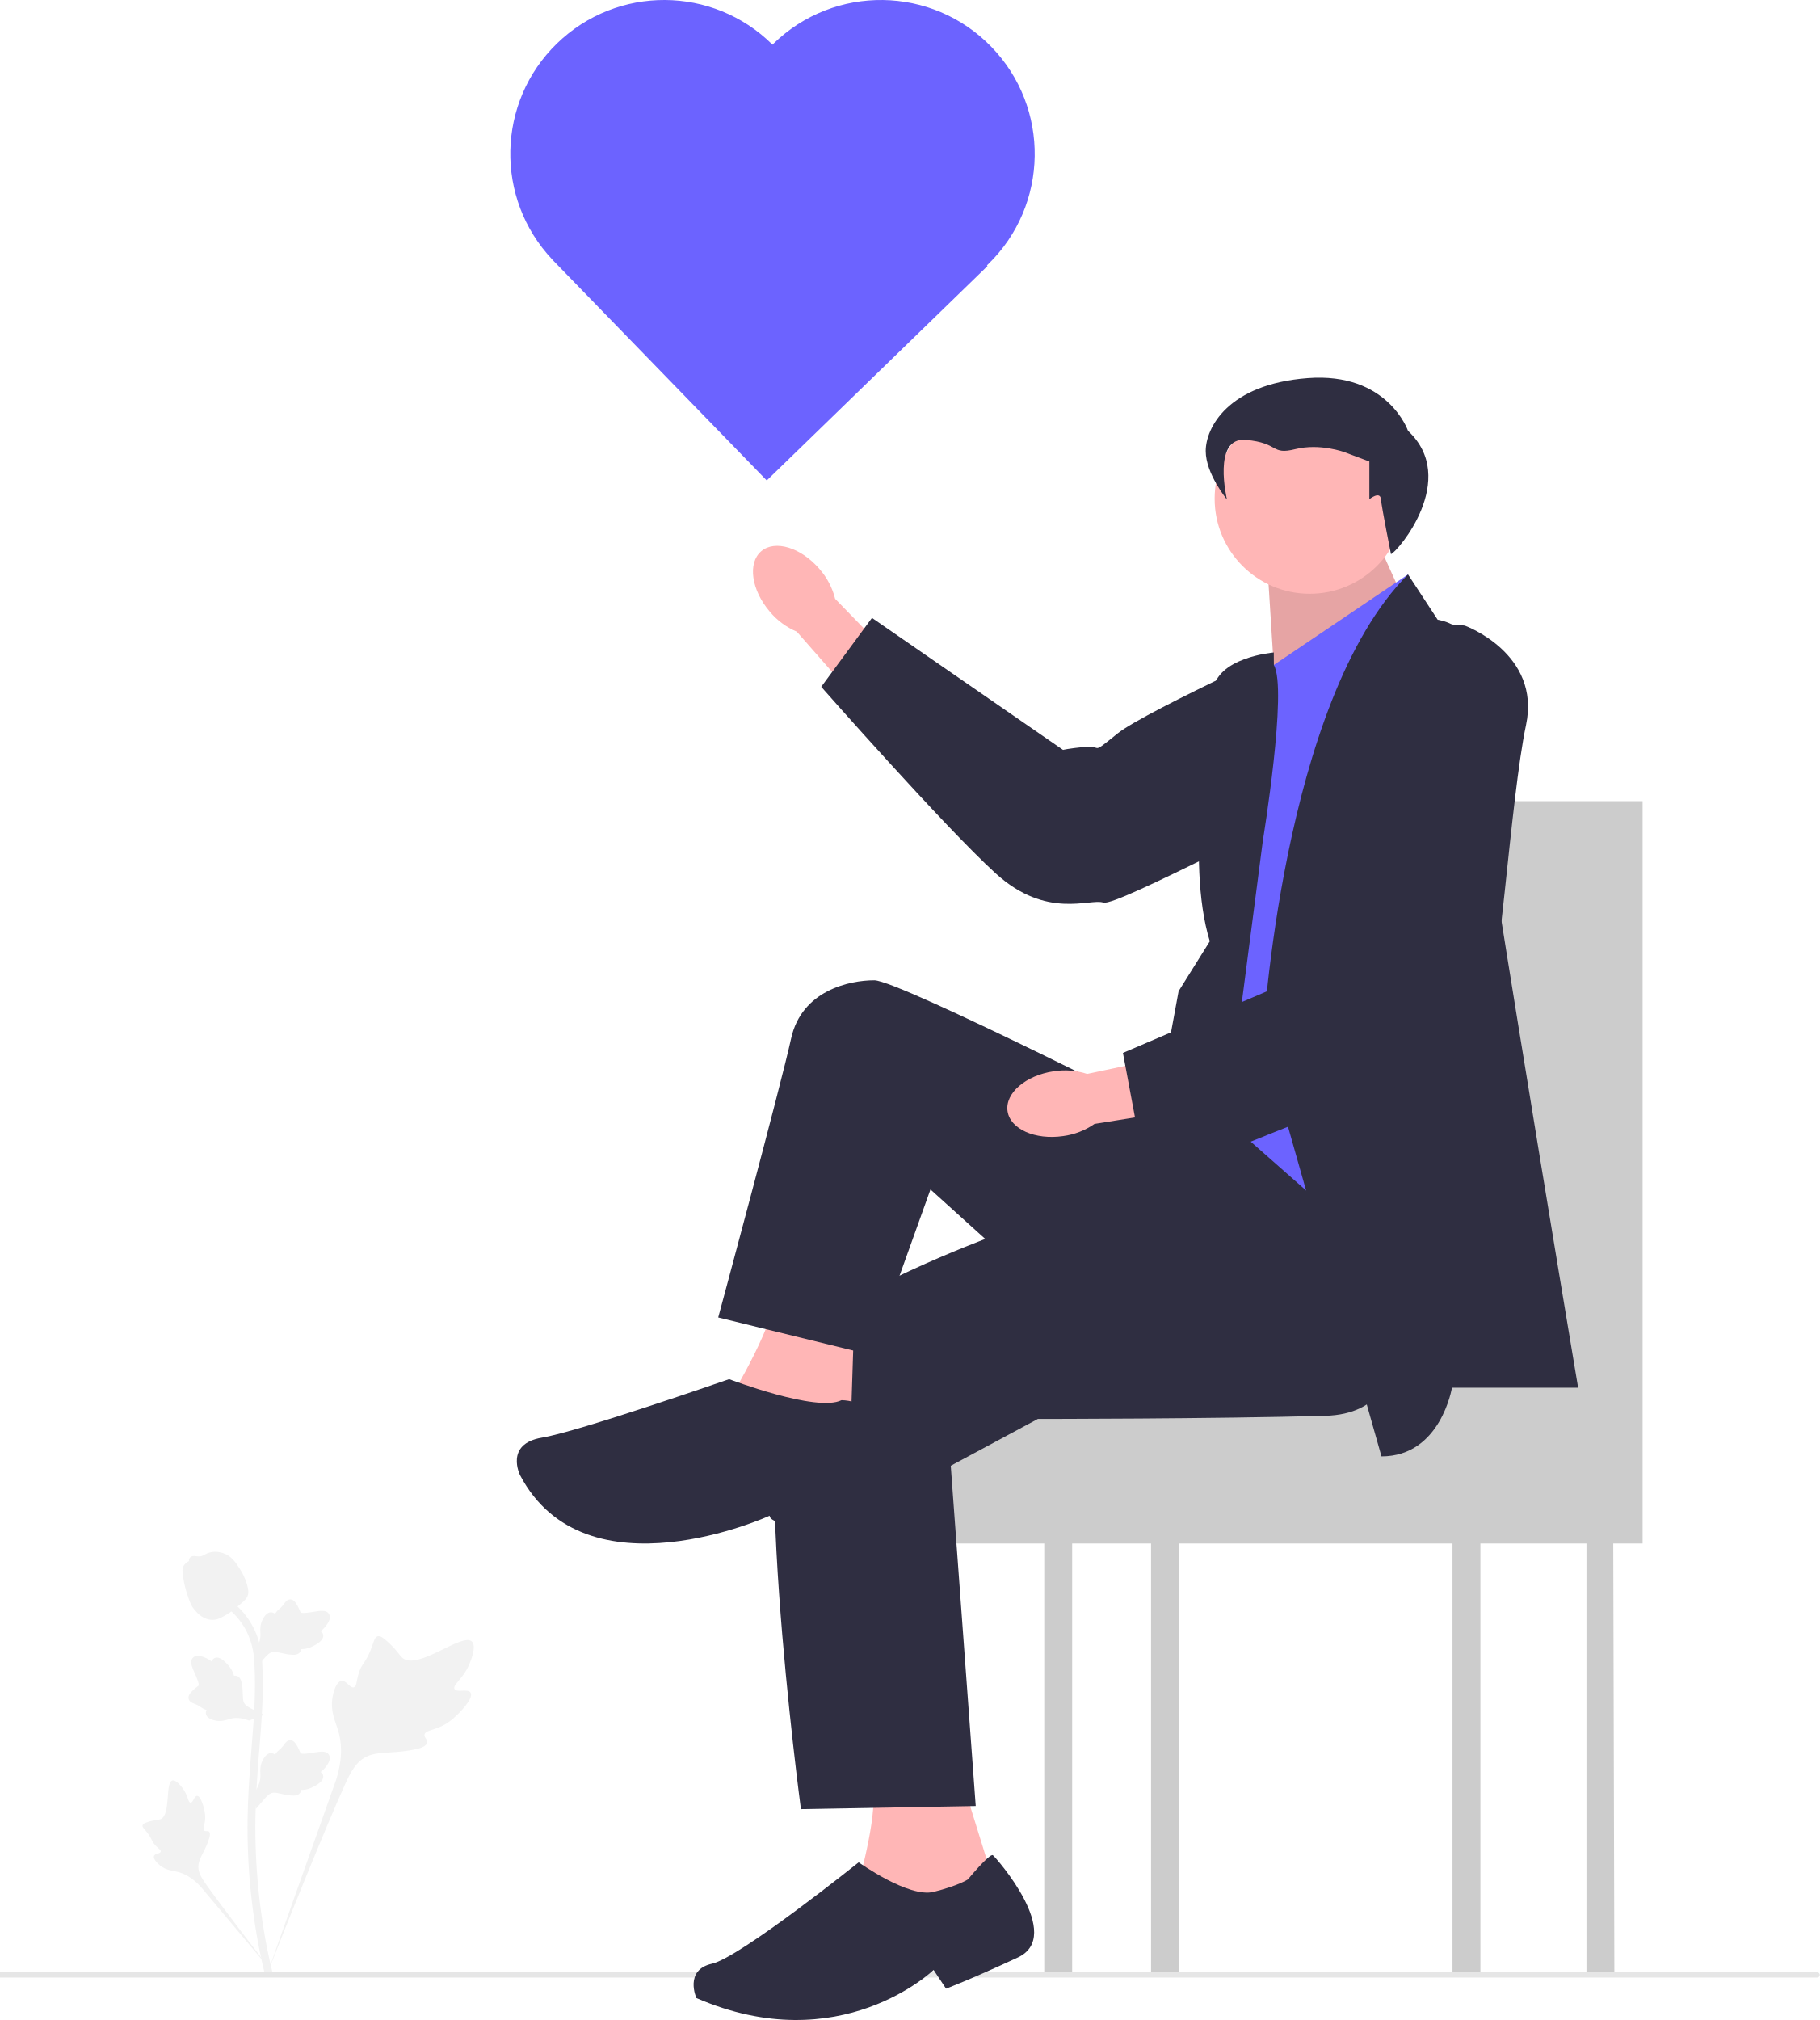
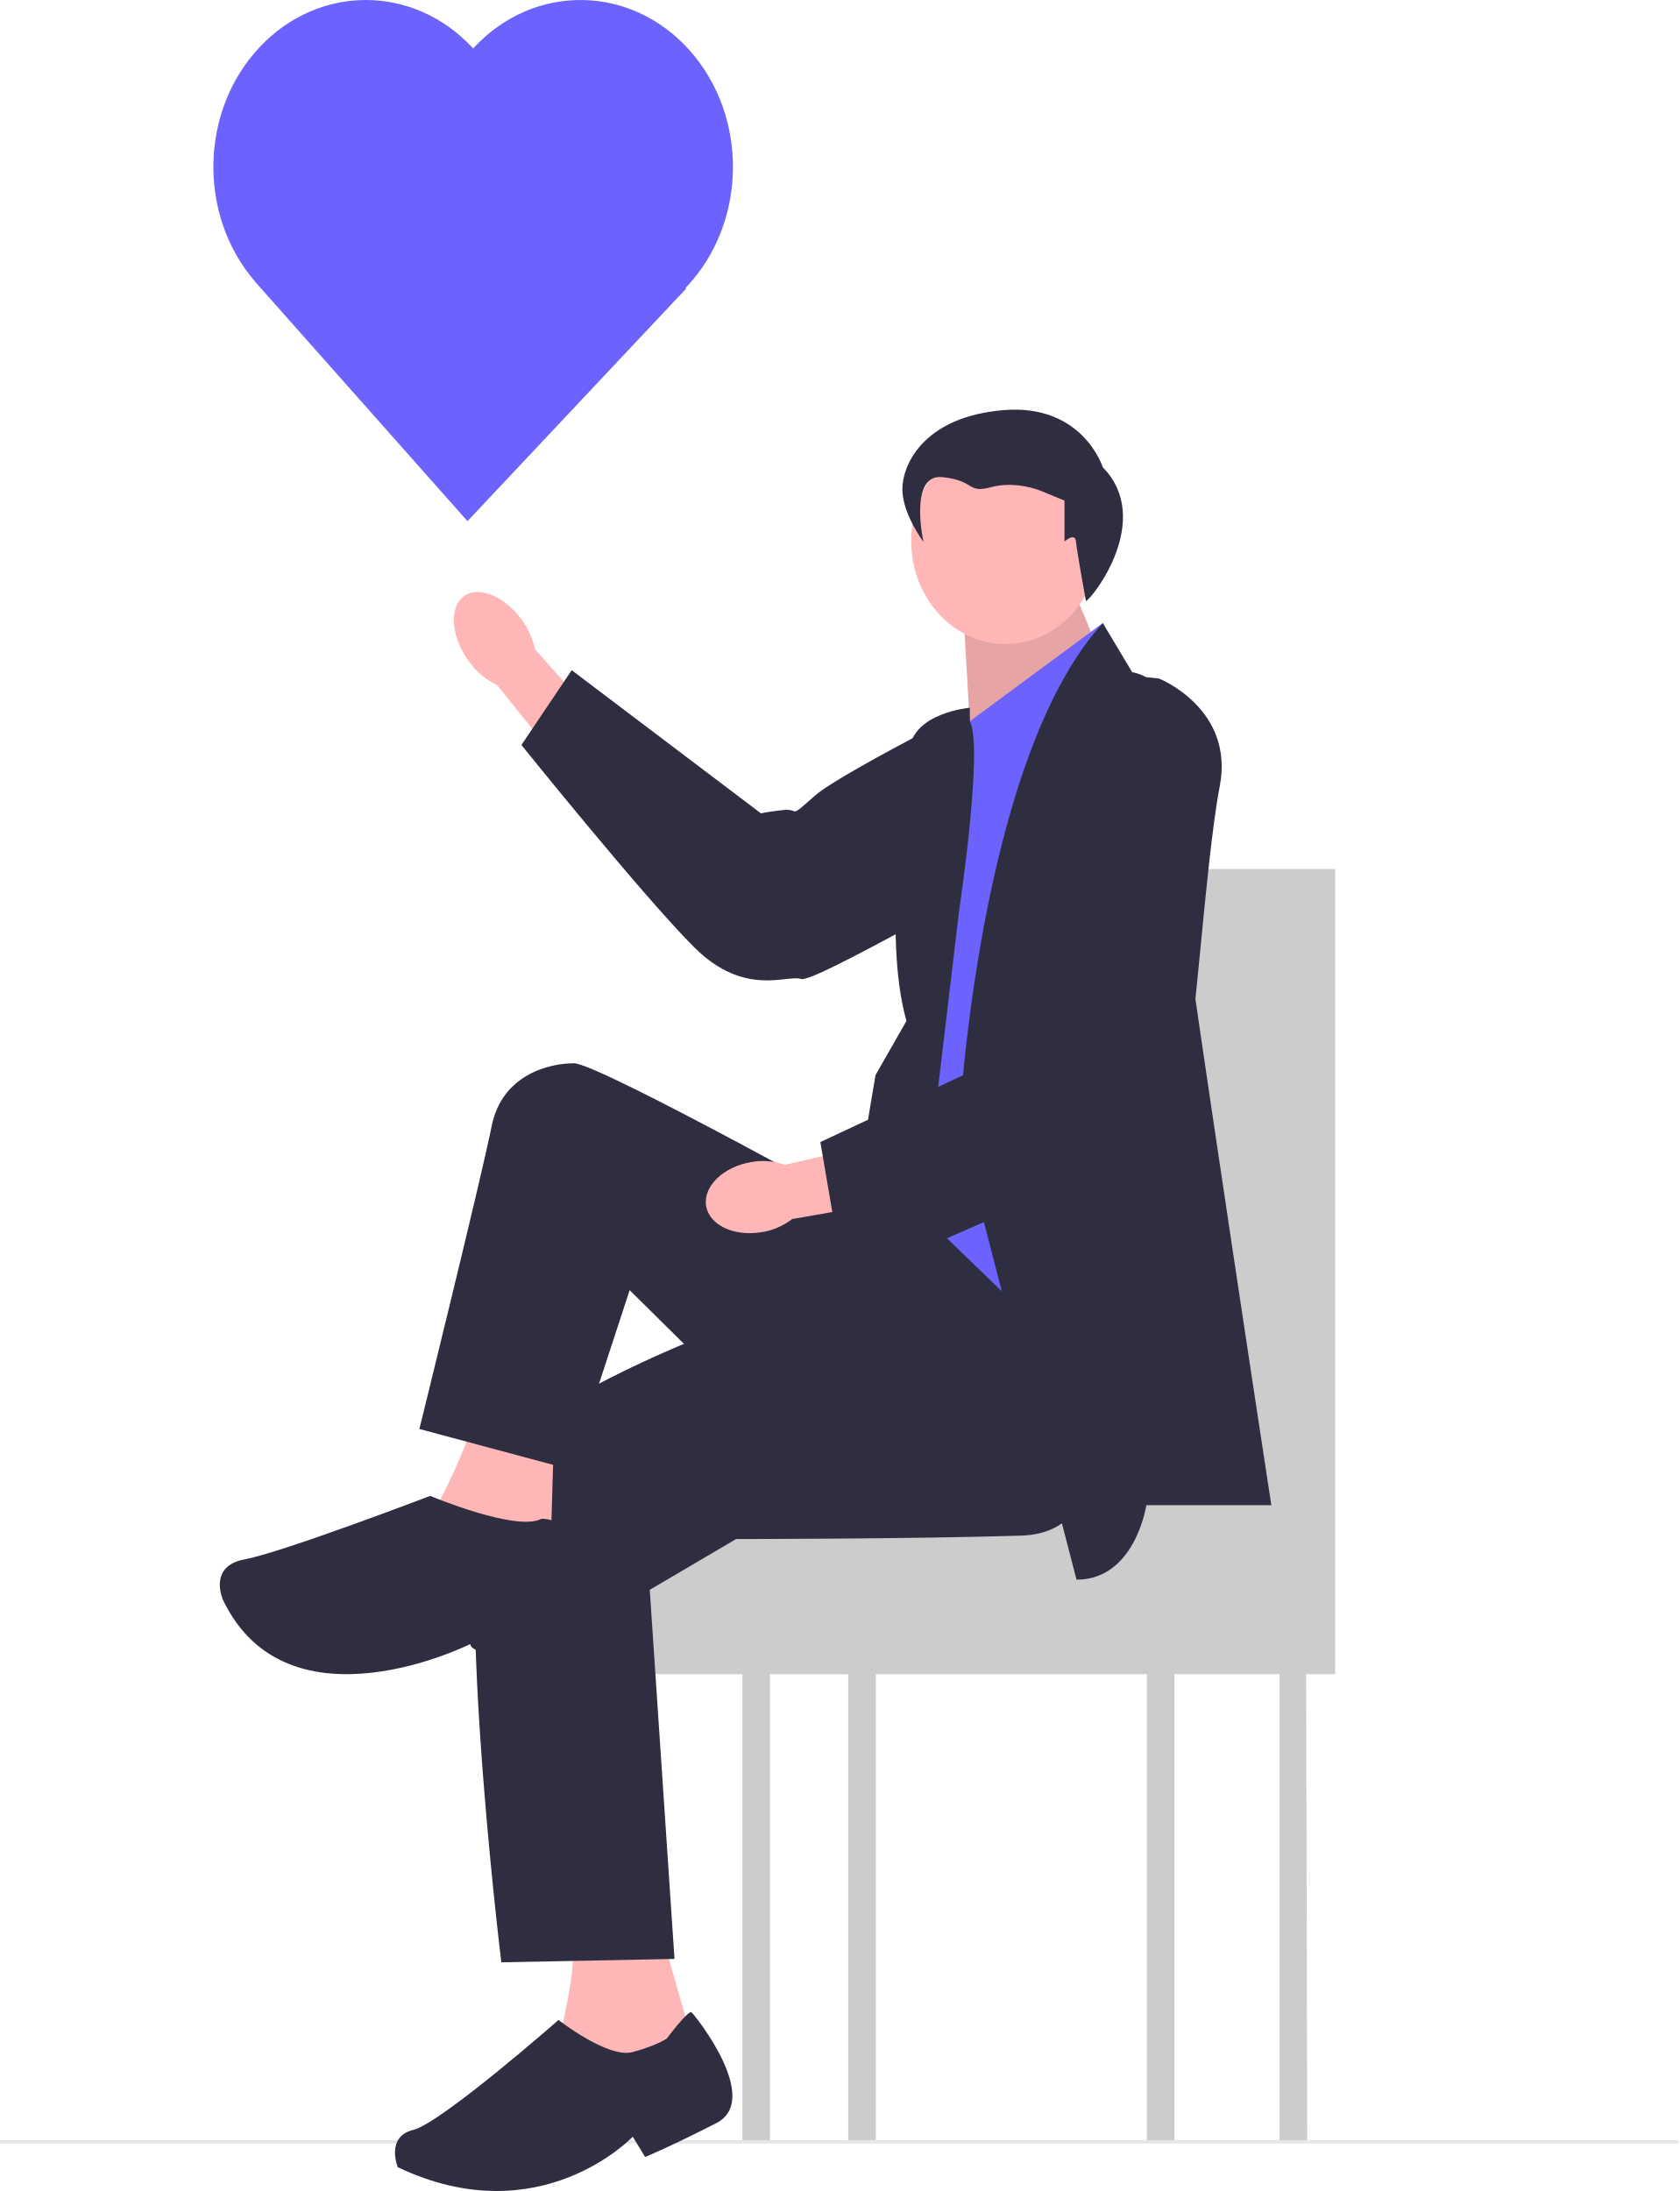
- <svg xmlns="http://www.w3.org/2000/svg" width="583.04" height="647.035" viewBox="0 0 583.04 647.035">
-   <path d="M466.218,256.626v30.311c-3.776,7.305-7.481,16.798-11.107,28.688,0,0,5.556,18.55,11.107,40.964v64.11h-138.665l-9.632,13.662h-26.401v60.05h43.046v138.218h8.942v-138.218h25.278v138.218h8.942v-138.218h87.633v138.218h8.942v-138.218h33.98v138.218h8.942l-.357-138.218h9.4v-237.784h-60.05Z" fill="#ccc" />
-   <g>
-     <path d="M150.784,542.202c-.844-1.424-4.497,.101-5.168-1.191-.669-1.287,2.724-3.249,4.663-7.73,.35-.808,2.553-5.9,.922-7.472-3.092-2.978-17.24,9.313-22.191,5.29-1.087-.883-1.846-2.645-5.134-5.506-1.308-1.138-2.099-1.652-2.865-1.461-1.086,.271-1.172,1.725-2.337,4.584-1.747,4.287-2.78,4.028-3.798,7.449-.756,2.539-.583,4.016-1.472,4.303-1.258,.407-2.416-2.286-4.011-2.045-1.627,.246-2.611,3.382-2.922,5.73-.583,4.406,1.035,7.313,1.932,10.371,.975,3.322,1.553,8.375-.698,15.528l-22.277,62.766c4.918-12.879,19.158-48.185,25.142-61.305,1.727-3.787,3.635-7.629,7.551-9.145,3.77-1.46,8.949-.588,15.55-2.179,.771-.186,2.911-.73,3.18-1.988,.223-1.04-1.036-1.621-.842-2.596,.259-1.307,2.734-1.323,5.775-2.831,2.144-1.063,3.48-2.328,4.629-3.415,.346-.328,5.495-5.262,4.371-7.157h-0l0,0Z" fill="#f2f2f2" />
-     <path d="M63.139,575.245c-.942,.004-1.248,2.236-2.076,2.193-.825-.043-.808-2.275-2.448-4.519-.296-.405-2.159-2.955-3.401-2.608-2.354,.658-.404,11.148-3.806,12.418-.747,.279-1.831,.143-4.184,.931-.936,.314-1.417,.554-1.544,.985-.18,.611,.508,1.073,1.575,2.47,1.6,2.094,1.175,2.527,2.56,4.013,1.028,1.104,1.803,1.445,1.687,1.964-.163,.735-1.819,.526-2.161,1.379-.349,.87,.907,2.257,1.969,3.087,1.994,1.558,3.888,1.602,5.647,2.044,1.912,.48,4.559,1.654,7.42,4.823l24.378,29.044c-4.902-6.13-18.122-23.306-22.835-30.029-1.361-1.941-2.696-3.985-2.31-6.345,.371-2.272,2.293-4.562,3.417-8.261,.131-.432,.481-1.639-.058-2.134-.446-.409-1.095,.041-1.517-.335-.567-.504,.14-1.724,.277-3.651,.097-1.359-.138-2.38-.341-3.258-.061-.265-.997-4.215-2.251-4.21v0s-0,0-0,0Z" fill="#f2f2f2" />
-     <path d="M81.939,579.465l-.568-5.068,.259-.384c1.2-1.777,1.812-3.512,1.819-5.159,.001-.262-.011-.524-.023-.79-.049-1.057-.11-2.371,.575-3.903,.384-.854,1.463-2.831,3.086-2.587,.437,.061,.767,.262,1.018,.497,.037-.059,.075-.117,.115-.181,.505-.771,.905-1.101,1.291-1.419,.296-.245,.602-.497,1.082-1.094,.21-.262,.374-.492,.513-.685,.42-.585,.968-1.282,1.935-1.27,1.033,.049,1.574,.903,1.932,1.468,.64,1.008,.93,1.735,1.122,2.217,.07,.176,.149,.374,.19,.436,.333,.489,3.038,.032,4.057-.135,2.289-.382,4.27-.712,5.087,.732,.585,1.033,.151,2.398-1.33,4.168-.461,.551-.952,.969-1.388,1.297,.361,.215,.684,.546,.815,1.065h0c.308,1.229-.748,2.459-3.137,3.663-.593,.301-1.392,.702-2.512,.896-.527,.091-1.002,.113-1.408,.125-.009,.235-.064,.489-.207,.751-.42,.771-1.293,1.138-2.61,1.05-1.449-.076-2.642-.352-3.694-.595-.919-.21-1.711-.389-2.332-.347-1.153,.093-2.041,1.016-3.083,2.212l-2.603,3.042h-0l-0-0Z" fill="#f2f2f2" />
-     <path d="M84.572,549.289l-4.758,1.835-.437-.153c-2.023-.71-3.857-.862-5.452-.451-.254,.065-.504,.143-.759,.223-1.01,.315-2.266,.708-3.922,.434-.924-.155-3.11-.697-3.285-2.329-.052-.438,.059-.809,.222-1.111-.066-.021-.133-.042-.204-.065-.874-.293-1.295-.597-1.7-.889-.312-.224-.633-.456-1.332-.769-.307-.137-.571-.237-.793-.322-.672-.258-1.486-.611-1.719-1.549-.215-1.011,.474-1.751,.93-2.241,.813-.875,1.442-1.34,1.86-1.648,.153-.112,.324-.239,.373-.294,.389-.446-.74-2.947-1.159-3.891-.95-2.118-1.772-3.95-.582-5.106,.851-.828,2.282-.754,4.369,.229,.65,.307,1.179,.675,1.607,1.013,.117-.404,.354-.8,.823-1.058h0c1.11-.61,2.569,.099,4.339,2.105,.442,.498,1.033,1.169,1.504,2.203,.221,.487,.363,.941,.478,1.331,.229-.051,.49-.063,.779,.009,.852,.21,1.429,.962,1.678,2.258,.294,1.421,.329,2.645,.362,3.724,.03,.942,.058,1.753,.255,2.344,.382,1.091,1.5,1.717,2.922,2.422l3.603,1.746h-0s0,0,0,0Z" fill="#f2f2f2" />
-     <path d="M81.939,534.358l-.568-5.068,.259-.384c1.2-1.777,1.812-3.512,1.819-5.159,.001-.262-.011-.524-.023-.79-.049-1.057-.11-2.371,.575-3.903,.384-.854,1.463-2.831,3.086-2.587,.437,.061,.767,.262,1.018,.497,.037-.059,.075-.117,.115-.181,.505-.771,.905-1.101,1.291-1.419,.296-.245,.602-.497,1.082-1.094,.21-.262,.374-.492,.513-.685,.42-.585,.968-1.282,1.935-1.27,1.033,.049,1.574,.903,1.932,1.468,.64,1.008,.93,1.735,1.122,2.217,.07,.176,.149,.374,.19,.436,.333,.489,3.038,.032,4.057-.135,2.289-.382,4.27-.712,5.087,.732,.585,1.033,.151,2.398-1.33,4.168-.461,.551-.952,.969-1.388,1.297,.361,.215,.684,.546,.815,1.065h0c.308,1.229-.748,2.459-3.137,3.663-.593,.301-1.392,.702-2.512,.896-.527,.091-1.002,.113-1.408,.125-.009,.235-.064,.489-.207,.751-.42,.771-1.293,1.138-2.61,1.05-1.449-.076-2.642-.352-3.694-.595-.919-.21-1.711-.389-2.332-.347-1.153,.093-2.041,1.016-3.083,2.212l-2.603,3.042h-0l-0-0Z" fill="#f2f2f2" />
-     <path d="M87.124,632.736l-1.062-.666-.257-1.226,.257,1.226-1.238,.142c-.02-.115-.087-.379-.188-.793-.554-2.266-2.244-9.162-3.654-20.023-.984-7.581-1.541-15.376-1.656-23.17-.115-7.807,.255-13.717,.551-18.467,.224-3.583,.496-6.994,.762-10.317,.71-8.878,1.379-17.265,.881-26.55-.11-2.073-.341-6.387-2.862-10.978-1.462-2.663-3.476-5.027-5.987-7.024l1.561-1.963c2.771,2.207,5,4.826,6.623,7.782,2.795,5.09,3.047,9.791,3.168,12.05,.507,9.449-.17,17.916-.887,26.88-.264,3.311-.536,6.708-.759,10.276-.294,4.706-.66,10.565-.546,18.271,.113,7.701,.663,15.4,1.634,22.886,1.392,10.724,3.058,17.517,3.605,19.749,.291,1.192,.352,1.441,.054,1.914h0Z" fill="#f2f2f2" />
-     <path d="M68.075,518.872c-.103,0-.207-.002-.312-.01-2.134-.115-4.11-1.392-5.875-3.796-.827-1.131-1.251-2.42-2.095-4.992-.131-.396-.767-2.408-1.154-5.176-.253-1.808-.221-2.565,.137-3.233,.398-.744,1.041-1.263,1.766-1.613-.032-.24-.006-.487,.098-.739,.427-1.045,1.563-.908,2.177-.842,.311,.039,.699,.091,1.117,.069,.658-.032,1.012-.228,1.548-.521,.513-.281,1.15-.631,2.096-.825,1.865-.389,3.427,.14,3.942,.313,2.71,.903,4.046,3.01,5.593,5.45,.308,.489,1.367,2.271,2.065,4.713,.504,1.762,.433,2.545,.281,3.128-.308,1.197-1.036,1.882-2.885,3.394-1.931,1.583-2.9,2.376-3.732,2.858-1.937,1.118-3.153,1.821-4.768,1.821h0Z" fill="#f2f2f2" />
-   </g>
-   <path d="M583.04,632.596h0c0,.464-.376,.84-.84,.84H0v-1.68H582.2c.464,0,.84,.376,.84,.84Z" fill="#e6e6e6" />
-   <g>
-     <g>
-       <path id="uuid-ab5b4137-23bf-44b0-b8fd-0caecc79ac33-938" d="M262.566,182.277c-5.918-6.915-14.284-9.466-18.684-5.699-4.4,3.767-3.168,12.425,2.753,19.342,2.327,2.795,5.291,4.993,8.641,6.408l25.447,28.982,13.346-12.231-26.503-27.273c-.882-3.53-2.596-6.798-5-9.529Z" fill="#ffb6b6" />
-       <path d="M453.566,217.619s5.566,25.476-16.525,33.599c-22.091,8.123-79.337,39.314-83.575,37.885-4.238-1.429-18.101,5.549-34.463-9.338-16.362-14.886-55.892-59.766-55.892-59.766l16.26-22.083,61.219,42.291s1.309-.389,7.113-.99,1.265,3.059,10.342-4.262,67.013-33.56,67.013-33.56c0,0,17.001-8.424,28.509,16.224l-0-0v0Z" fill="#2f2e41" />
-     </g>
-     <path d="M309.111,573l9,29-25,17-18-16s7-25,4-31l30,1Z" fill="#ffb6b6" />
-     <polygon points="436.111 162 450.449 193.63 408.496 219.709 406.111 182 436.111 162" fill="#ffb6b6" />
-     <polygon points="436.111 162 450.449 193.63 408.496 219.709 406.111 182 436.111 162" opacity=".1" />
-     <circle cx="419.623" cy="159.734" r="30.464" fill="#ffb6b6" />
-     <path d="M408.111,213l43-29-7,245s-35.5-61.5-62.5-64.5c0,0,3-7,5-11s5-24,5-24l14-108,2.5-8.5v0Z" fill="#6c63ff" />
-     <path d="M442.611,466.5l-38-134s6-108,46.5-148.5l9.5,14.5s9.394,1.394,7.697,7.697c-1.697,6.303,37.303,238.303,37.303,238.303h-40.421s-3.579,22-22.579,22Z" fill="#2f2e41" />
-     <path d="M408.111,213v-4s-18.5,1.5-19.5,12.5-9,54-1,80l-10,16-7,38,22,6,12-92.28s8-48.72,3.5-56.22v0Z" fill="#2f2e41" />
-     <path d="M443.611,403.5s17,49-19,50-92.083,1-92.083,1l-27.917,15,8,109-56,1s-18-134-2-150,62-33,62-33l53-27,14.906-18.094,59.094,52.094Z" fill="#2f2e41" />
-     <path d="M445.651,177.5c2.124-.755,22.01-24.06,5.46-39.5,0,0-6.449-18.861-32.167-16.883s-32.643,16.045-32.643,23.355,6.81,15.528,6.81,15.528c0,0-4.832-20.089,6.049-19.099,10.881,.989,7.913,4.946,15.827,2.968,7.913-1.978,15.827,.989,15.827,.989l7.913,2.968v12.069s3.45-2.769,3.704,0,3.221,17.607,3.221,17.607Z" fill="#2f2e41" />
-     <path d="M273.611,424.5l-1,31-39-7s16.746-27.559,14.373-35.28l25.627,11.28Z" fill="#ffb6b6" />
-     <path d="M269.611,448.5s7,0,7,4,11,35-10,36-20-3-20-3c0,0-59,27-80-13,0,0-5-10,7-12s60-18.744,60-18.744c0,0,28,10.744,36,6.744Z" fill="#2f2e41" />
-     <path d="M310.111,602s7-8.48,8-7.74c1,.74,23,25.74,8,32.74s-23,10-23,10l-4-6s-30,29-76,9c0,0-4-9,5-11s47-32.472,47-32.472c0,0,16,11.472,24,9.472s11-4,11-4Z" fill="#2f2e41" />
-     <path d="M381.611,361.5s-93.5-47.5-101.5-47.5-23.291,3.291-26.646,18.646c-3.354,15.354-23.354,89.354-23.354,89.354l49,12,19-53,31,28,52.5-31.307v-16.193Z" fill="#2f2e41" />
-     <g>
-       <path id="uuid-9122ce6e-50cf-4901-97fd-d5a56bf7c6b1-939" d="M337.584,343.15c-9.005,1.322-15.623,7.04-14.781,12.771s8.824,9.304,17.833,7.98c3.606-.479,7.044-1.815,10.028-3.896l38.086-6.082-3.235-17.812-37.202,7.887c-3.457-1.136-7.136-1.426-10.728-.848Z" fill="#ffb6b6" />
-       <path d="M469.294,200.384s24.522,8.87,19.62,31.891-9.025,88.083-12.493,90.906-4.953,18.273-26.27,24.182c-21.317,5.909-82.487,32.066-82.487,32.066l-7.89-42.161,68.413-29.255s.369-1.315,2.953-6.546,3.262,.561,1.906-11.022c-1.356-11.583,7.324-74.588,7.324-74.588,0,0,1.934-18.875,28.923-15.474l-0,0Z" fill="#2f2e41" />
-     </g>
-     <path d="M247.862,13.936h0c-.123,.12-.237,.246-.36,.367-19.071-18.925-49.785-19.091-69.06-.375h0c-19.344,18.79-19.997,49.637-1.467,69.23l-.012,.012,.461,.475h0l68.238,70.259,70.734-68.699-.197-.202c.119-.113,.243-.218,.36-.333h0c19.533-18.971,19.988-50.184,1.018-69.717h0c-18.971-19.533-50.184-19.988-69.716-1.018,0,0-0,0-0,0Z" fill="#6c63ff" />
-   </g>
+ <svg xmlns="http://www.w3.org/2000/svg" width="525" height="685" viewBox="0 0 525 685" fill="none">
+   <path d="M359.4 271.684V303.773C355.749 311.506 352.167 321.557 348.661 334.144C348.661 334.144 354.033 353.782 359.4 377.511V445.383H225.332L216.019 459.847H190.493V523.42H232.112V669.748H240.758V523.42H265.198V669.748H273.844V523.42H358.572V669.748H367.218V523.42H400.071V669.748H408.717L408.372 523.42H417.46V271.684H359.4Z" fill="#CCCCCC" />
+   <path d="M525 669.612C525 669.905 524.661 670.142 524.244 670.142H0V669.083H524.244C524.661 669.083 525 669.32 525 669.612Z" fill="#E6E6E6" />
+   <path d="M162.499 192.972C156.777 185.651 148.689 182.95 144.435 186.939C140.181 190.927 141.371 200.093 147.097 207.416C149.347 210.375 152.212 212.701 155.451 214.2L180.055 244.883L192.958 231.934L167.334 203.06C166.481 199.323 164.823 195.864 162.499 192.972Z" fill="#FFB6B6" />
+   <path d="M347.167 230.388C347.167 230.388 352.548 257.359 331.19 265.959C309.831 274.559 254.482 307.58 250.385 306.067C246.288 304.554 232.885 311.941 217.065 296.181C201.245 280.422 163.026 232.909 163.026 232.909L178.747 209.53L237.936 254.302C237.936 254.302 239.202 253.891 244.813 253.254C250.423 252.617 246.035 256.492 254.812 248.741C263.588 240.99 319.603 213.212 319.603 213.212C319.603 213.212 336.04 204.293 347.167 230.388Z" fill="#2F2E41" />
+   <path d="M207.501 606.621L216.202 637.323L192.031 655.32L174.628 638.381C174.628 638.381 181.396 611.914 178.495 605.562L207.501 606.621Z" fill="#FFB6B6" />
+   <path d="M330.291 171.505L344.154 204.991L303.592 232.6L301.285 192.679L330.291 171.505Z" fill="#FFB6B6" />
+   <path opacity="0.1" d="M330.291 171.505L344.154 204.991L303.592 232.6L301.285 192.679L330.291 171.505Z" fill="black" />
+   <path d="M314.349 201.358C330.617 201.358 343.804 186.918 343.804 169.106C343.804 151.294 330.617 136.854 314.349 136.854C298.082 136.854 284.895 151.294 284.895 169.106C284.895 186.918 298.082 201.358 314.349 201.358Z" fill="#FFB6B6" />
+   <path d="M303.219 225.498L344.794 194.796L338.026 454.172C338.026 454.172 303.702 389.063 277.597 385.887C277.597 385.887 280.498 378.477 282.432 374.242C284.365 370.007 287.266 348.834 287.266 348.834L300.802 234.497L303.219 225.498Z" fill="#6C63FF" />
+   <path d="M336.575 493.872L299.835 352.01C299.835 352.01 305.636 237.673 344.794 194.796L353.979 210.147C353.979 210.147 363.061 211.623 361.42 218.296C359.78 224.969 397.487 470.581 397.487 470.581H358.406C358.406 470.581 354.946 493.872 336.575 493.872Z" fill="#2F2E41" />
+   <path d="M303.219 225.498V221.263C303.219 221.263 285.332 222.851 284.365 234.497C283.399 246.142 275.664 291.665 283.399 319.191L273.73 336.129L266.962 376.359L288.233 382.711L299.835 285.017C299.835 285.017 307.57 233.438 303.219 225.498Z" fill="#2F2E41" />
+   <path d="M337.542 427.176C337.542 427.176 353.979 479.051 319.172 480.109C284.365 481.168 230.142 481.168 230.142 481.168L203.15 497.048L210.885 612.444L156.741 613.503C156.741 613.503 139.338 471.64 154.807 454.701C170.277 437.762 214.752 419.765 214.752 419.765L265.995 391.181L280.407 372.024L337.542 427.176Z" fill="#2F2E41" />
+   <path d="M339.515 187.915C341.569 187.116 360.795 162.443 344.794 146.097C344.794 146.097 338.558 126.129 313.692 128.224C288.827 130.318 282.132 145.21 282.132 152.949C282.132 160.687 288.716 169.388 288.716 169.388C288.716 169.388 284.045 148.121 294.565 149.168C305.085 150.215 302.216 154.404 309.867 152.31C317.518 150.215 325.169 153.357 325.169 153.357L332.82 156.499V169.275C332.82 169.275 336.156 166.344 336.401 169.275C336.646 172.207 339.515 187.915 339.515 187.915Z" fill="#2F2E41" />
+   <path d="M173.178 449.408L172.211 482.227L134.504 474.816C134.504 474.816 150.694 445.64 148.4 437.466L173.178 449.408Z" fill="#FFB6B6" />
+   <path d="M169.31 474.816C169.31 474.816 176.078 474.816 176.078 479.051C176.078 483.285 186.713 516.104 166.41 517.163C146.106 518.222 147.073 513.987 147.073 513.987C147.073 513.987 90.028 542.571 69.725 500.224C69.725 500.224 64.89 489.637 76.493 487.52C88.095 485.403 134.504 467.676 134.504 467.676C134.504 467.676 161.575 479.051 169.31 474.816Z" fill="#2F2E41" />
+   <path d="M208.468 637.323C208.468 637.323 215.236 628.345 216.202 629.128C217.169 629.912 238.44 656.379 223.937 663.79C209.434 671.2 201.7 674.376 201.7 674.376L197.832 668.024C197.832 668.024 168.827 698.726 124.352 677.552C124.352 677.552 120.484 668.024 129.186 665.907C137.887 663.79 174.628 631.529 174.628 631.529C174.628 631.529 190.097 643.675 197.832 641.557C205.567 639.44 208.468 637.323 208.468 637.323Z" fill="#2F2E41" />
+   <path d="M277.597 382.711C277.597 382.711 187.197 332.424 179.462 332.424C171.727 332.424 156.943 335.909 153.7 352.164C150.457 368.419 131.12 446.761 131.12 446.761L178.495 459.465L196.865 403.355L226.838 432.998L277.597 399.854V382.711Z" fill="#2F2E41" />
+   <path d="M235.03 363.285C226.323 364.684 219.925 370.738 220.739 376.805C221.553 382.872 229.271 386.654 237.981 385.253C241.467 384.746 244.791 383.332 247.676 381.129L284.499 374.69L281.371 355.833L245.402 364.183C242.06 362.981 238.503 362.673 235.03 363.285Z" fill="#FFB6B6" />
+   <path d="M362.374 212.141C362.374 212.141 386.083 221.532 381.344 245.904C376.605 270.276 372.618 339.155 369.265 342.144C365.912 345.133 364.476 361.489 343.866 367.745C323.256 374.001 264.113 401.693 264.113 401.693L256.485 357.058L322.63 326.086C322.63 326.086 322.987 324.694 325.485 319.156C327.984 313.619 328.64 319.75 327.328 307.488C326.017 295.225 334.41 228.523 334.41 228.523C334.41 228.523 336.28 208.541 362.374 212.141Z" fill="#2F2E41" />
+   <path d="M148.283 14.754C148.163 14.881 148.053 15.014 147.935 15.143C129.496 -4.892 99.801 -5.069 81.165 14.746C62.462 34.639 61.83 67.296 79.746 88.038L79.734 88.05L80.181 88.553L146.156 162.935L214.546 90.205L214.356 89.991C214.47 89.871 214.59 89.76 214.704 89.638C233.589 69.554 234.03 36.51 215.688 15.831C197.346 -4.848 167.168 -5.33 148.283 14.754Z" fill="#6C63FF" />
</svg>
